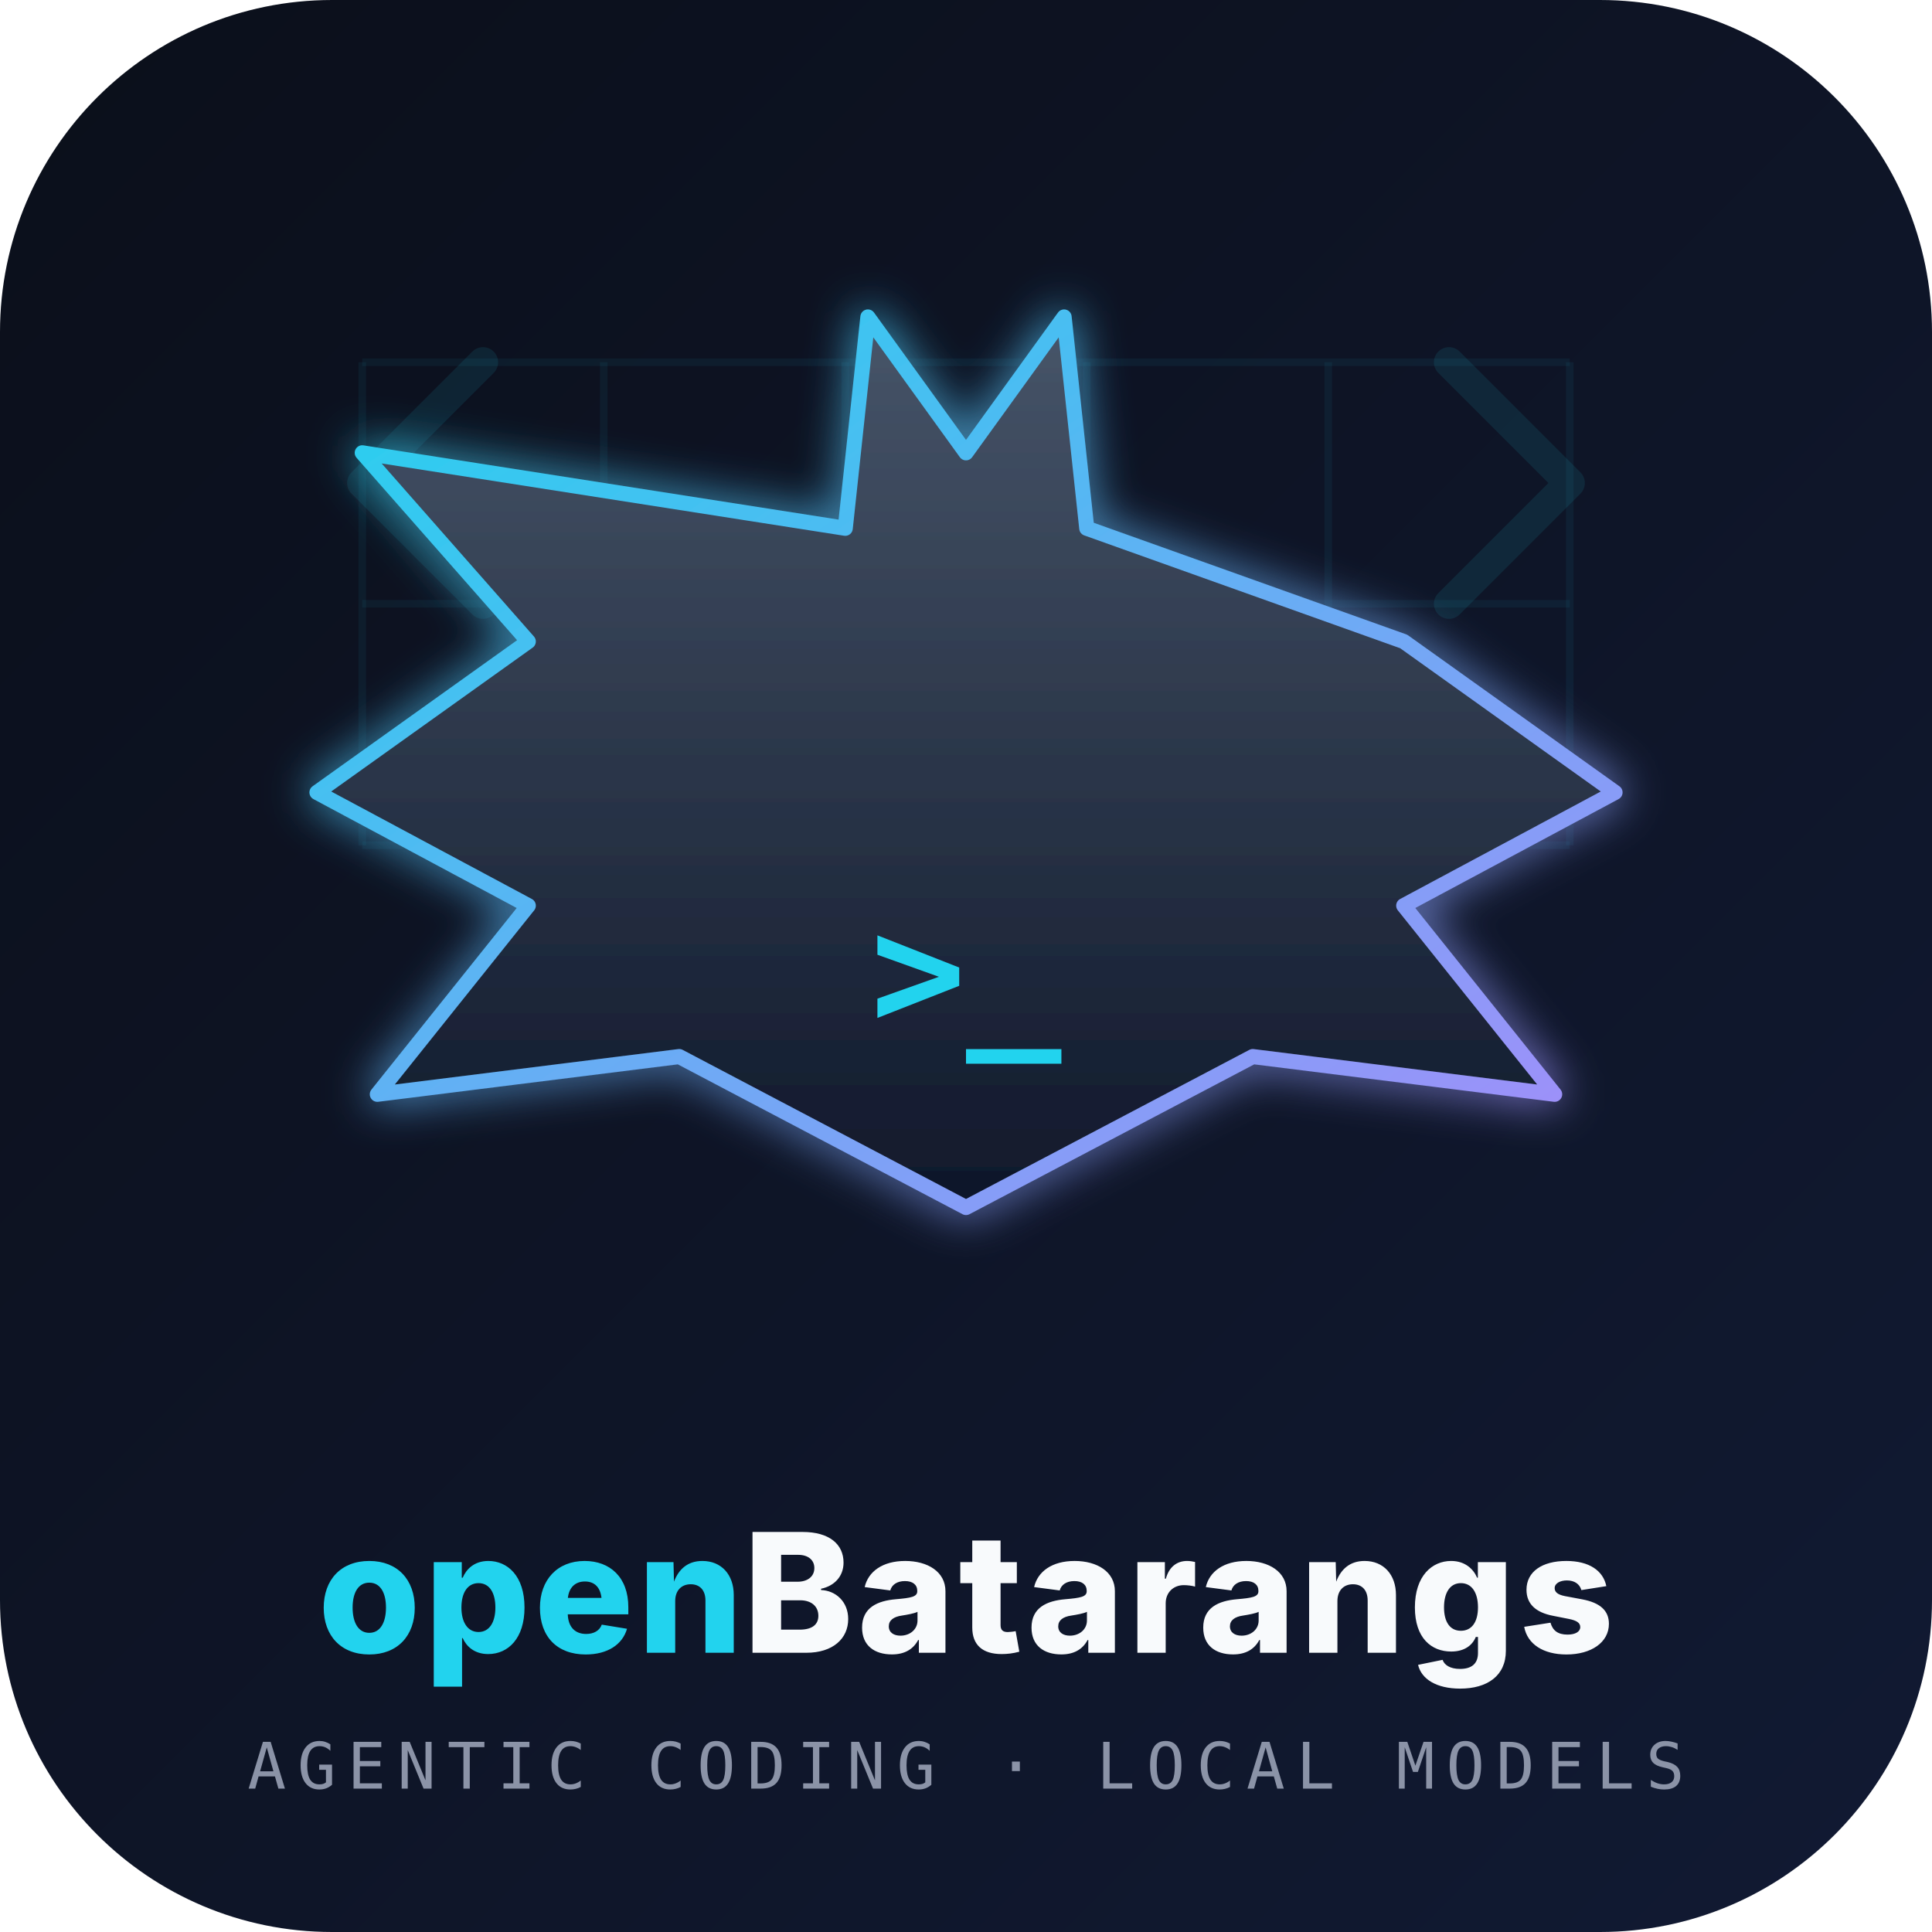
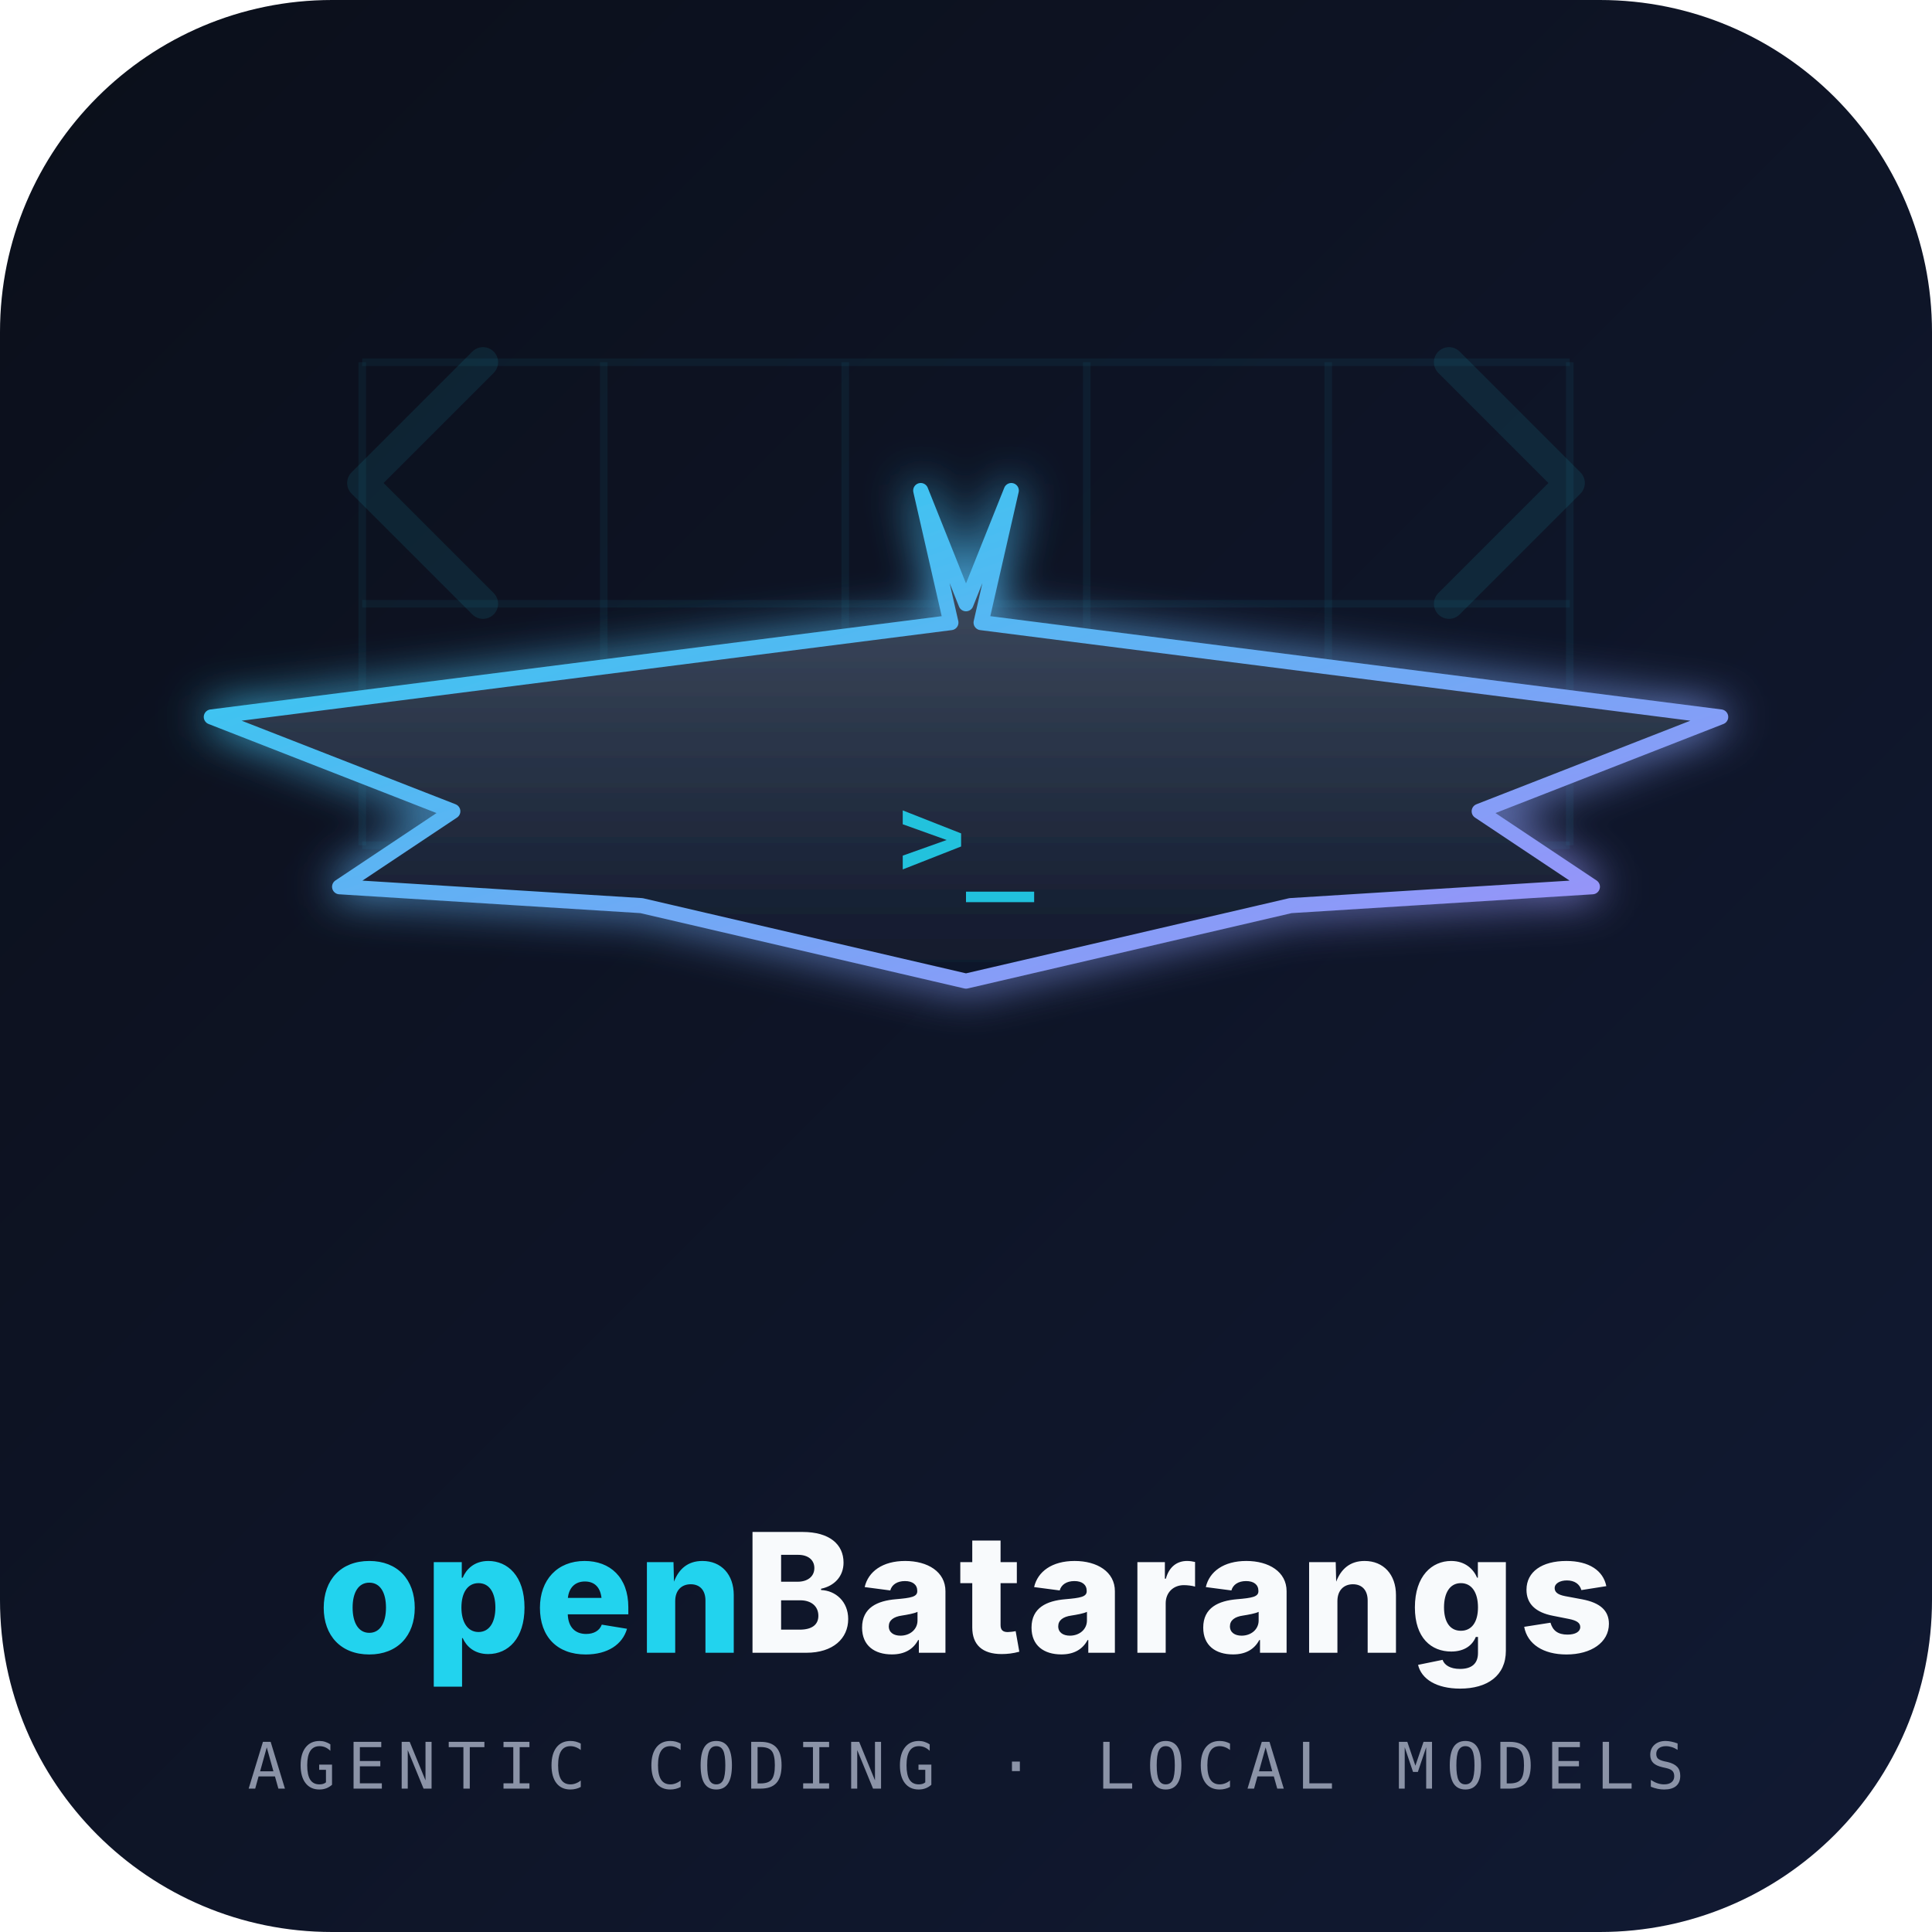
<svg xmlns="http://www.w3.org/2000/svg" viewBox="0 0 512 512" width="512" height="512" role="img" aria-label="openBatarangs logo">
  <defs>
    <linearGradient id="bg" x1="0" y1="0" x2="1" y2="1">
      <stop offset="0" stop-color="#0b0f1a" />
      <stop offset="1" stop-color="#111a33" />
    </linearGradient>
    <linearGradient id="accent" x1="0" y1="0" x2="1" y2="1">
      <stop offset="0" stop-color="#22d3ee" />
      <stop offset="1" stop-color="#a78bfa" />
    </linearGradient>
    <linearGradient id="batarang" x1="0" y1="0" x2="0" y2="1">
      <stop offset="0" stop-color="#475569" />
      <stop offset="1" stop-color="#0f172a" />
    </linearGradient>
    <filter id="glow" x="-50%" y="-50%" width="200%" height="200%">
      <feGaussianBlur stdDeviation="6" result="blur" />
      <feMerge>
        <feMergeNode in="blur" />
        <feMergeNode in="SourceGraphic" />
      </feMerge>
    </filter>
  </defs>
  <rect width="512" height="512" rx="88" fill="url(#bg)" />
  <g stroke="#22d3ee" stroke-opacity="0.06" stroke-width="2">
    <line x1="96" y1="96" x2="416" y2="96" />
    <line x1="96" y1="160" x2="416" y2="160" />
    <line x1="96" y1="224" x2="416" y2="224" />
    <line x1="96" y1="96" x2="96" y2="224" />
    <line x1="160" y1="96" x2="160" y2="224" />
    <line x1="224" y1="96" x2="224" y2="224" />
    <line x1="288" y1="96" x2="288" y2="224" />
    <line x1="352" y1="96" x2="352" y2="224" />
    <line x1="416" y1="96" x2="416" y2="224" />
  </g>
  <g fill="none" stroke="#22d3ee" stroke-opacity="0.10" stroke-width="8" stroke-linecap="round" stroke-linejoin="round">
    <path d="M128 96 L96 128 L128 160" />
    <path d="M384 96 L416 128 L384 160" />
  </g>
  <g filter="url(#glow)">
-     <path d="M256 120          L230 84 L224 140 L96 120 L140 170 L84 210 L140 240 L100 290 L180 280 L256 320          L332 280 L412 290 L372 240 L428 210 L372 170 L288 140 L282 84 Z" fill="url(#batarang)" stroke="url(#accent)" stroke-width="4" stroke-linejoin="round" />
+     <path d="M256 160          L244 130 L252 165 L56 190 L120 215 L90 235 L170 240 L256 260          L342 240 L422 235 L392 215 L456 190 L260 165 L268 130 Z" fill="url(#batarang)" stroke="url(#accent)" stroke-width="4" stroke-linejoin="round" />
  </g>
-   <text x="256" y="272" text-anchor="middle" font-family="'JetBrains Mono', 'Fira Code', monospace" font-size="42" font-weight="700" fill="#22d3ee">&gt;_</text>
+   <text x="256" y="232" text-anchor="middle" font-family="'JetBrains Mono', 'Fira Code', monospace" font-size="30" font-weight="700" fill="#22d3ee" opacity="0.9">&gt;_</text>
  <text x="256" y="438" text-anchor="middle" font-family="'Inter', system-ui, sans-serif" font-size="44" font-weight="800" letter-spacing="1" fill="#f8fafc">
    <tspan fill="#22d3ee">open</tspan>Batarangs
  </text>
  <text x="256" y="474" text-anchor="middle" font-family="'JetBrains Mono', 'Fira Code', monospace" font-size="17" letter-spacing="3" fill="#8b93a7">AGENTIC CODING · LOCAL MODELS</text>
</svg>
